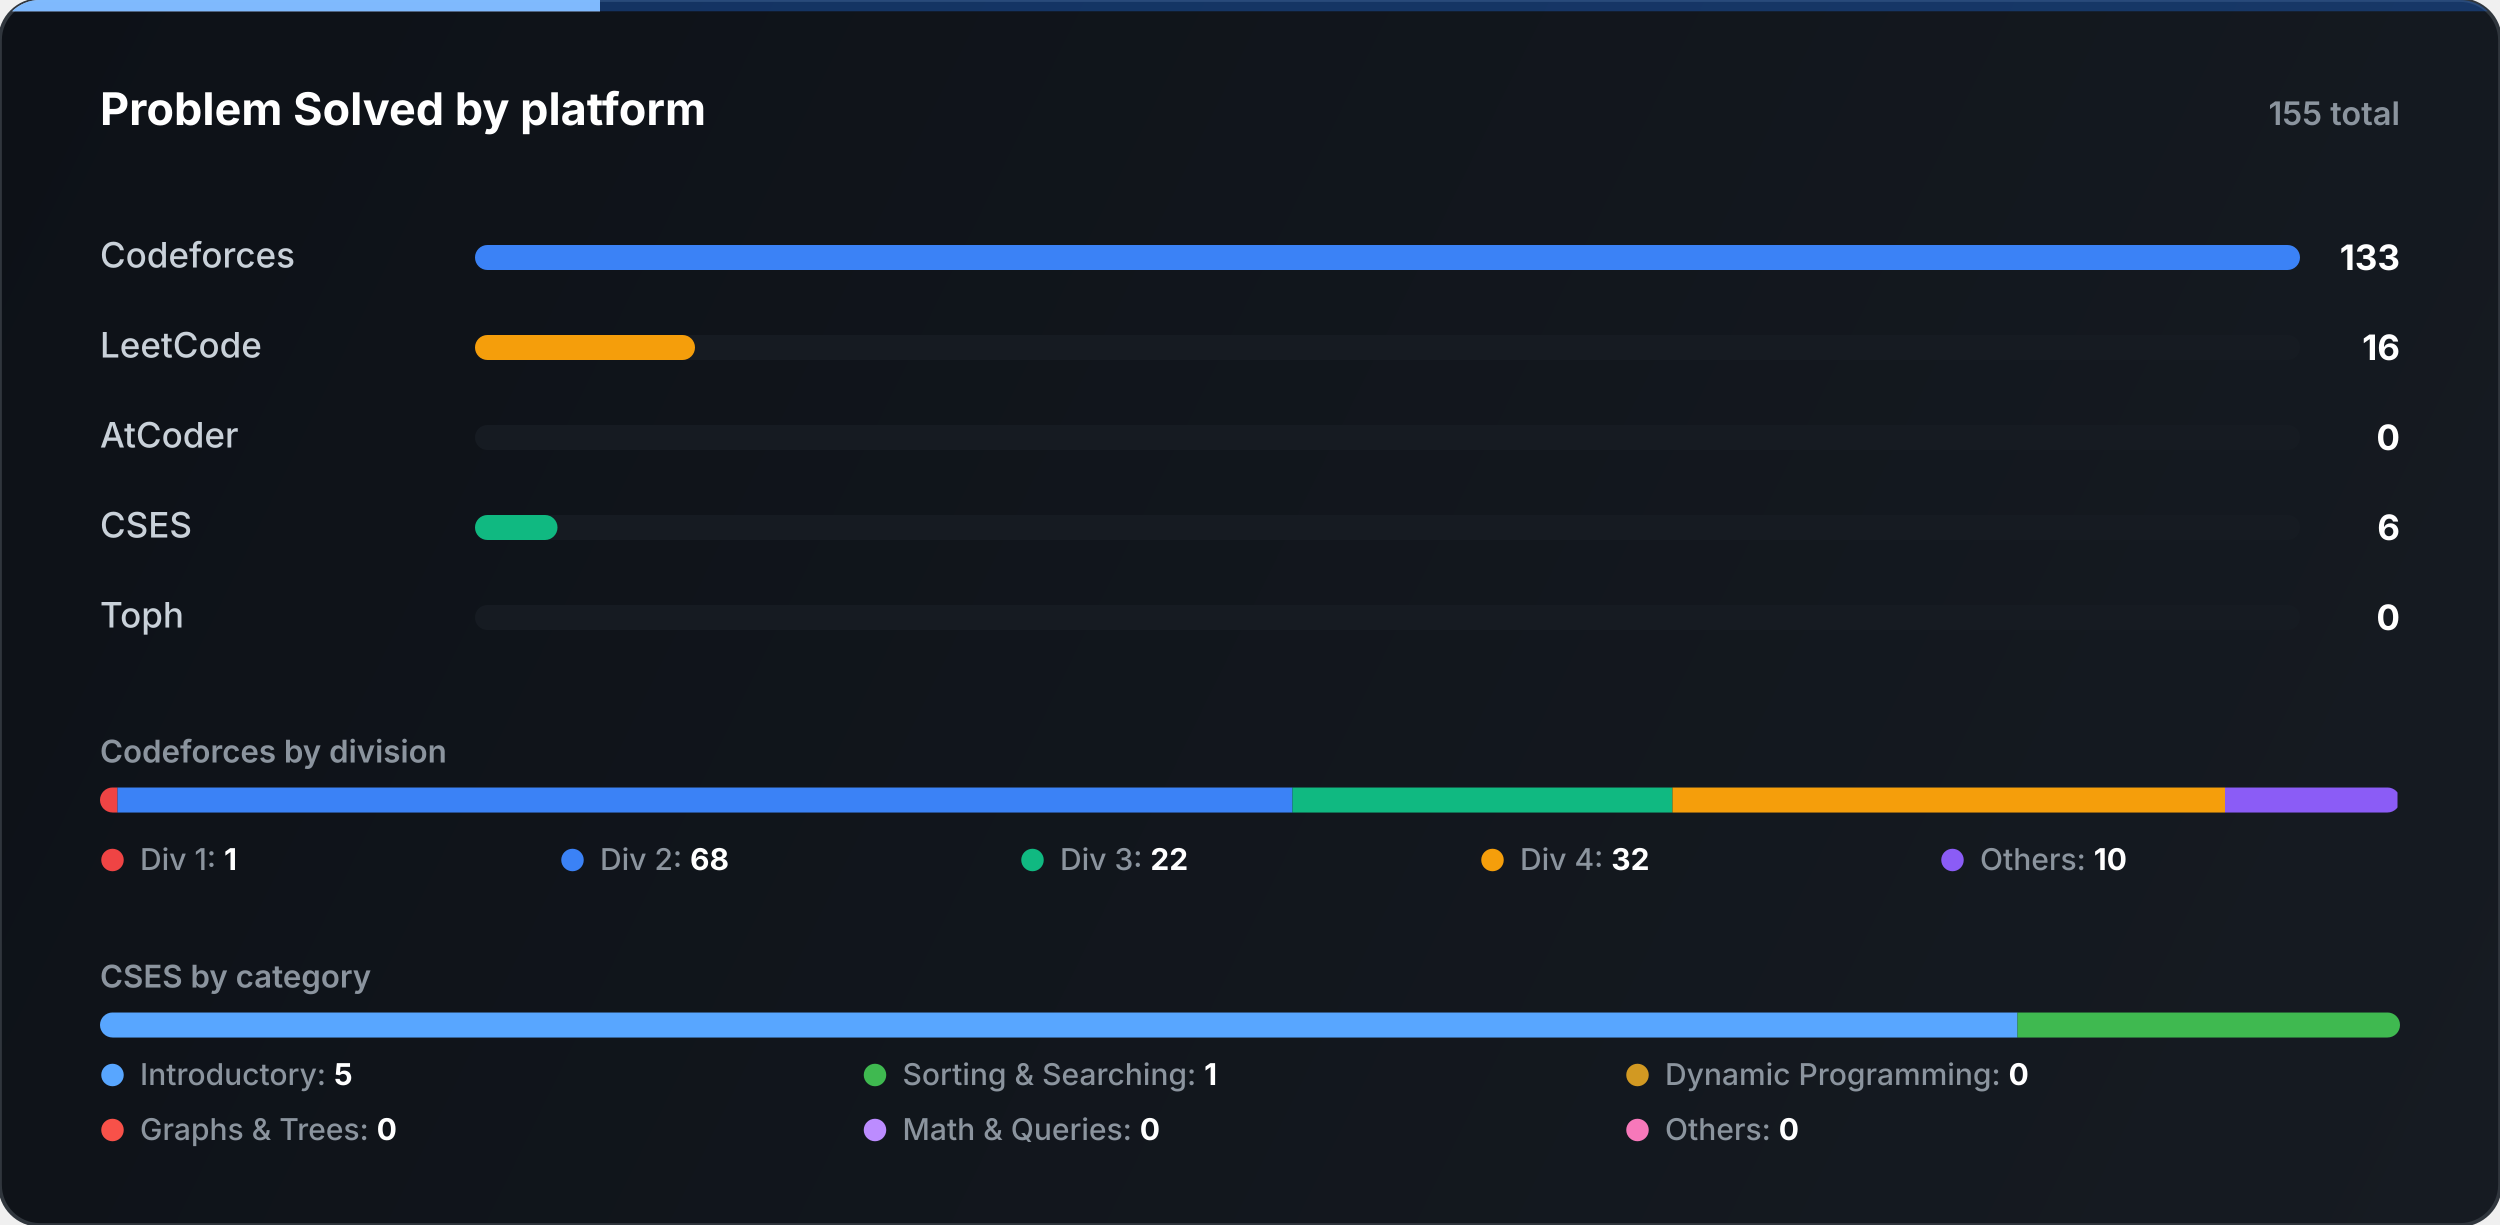
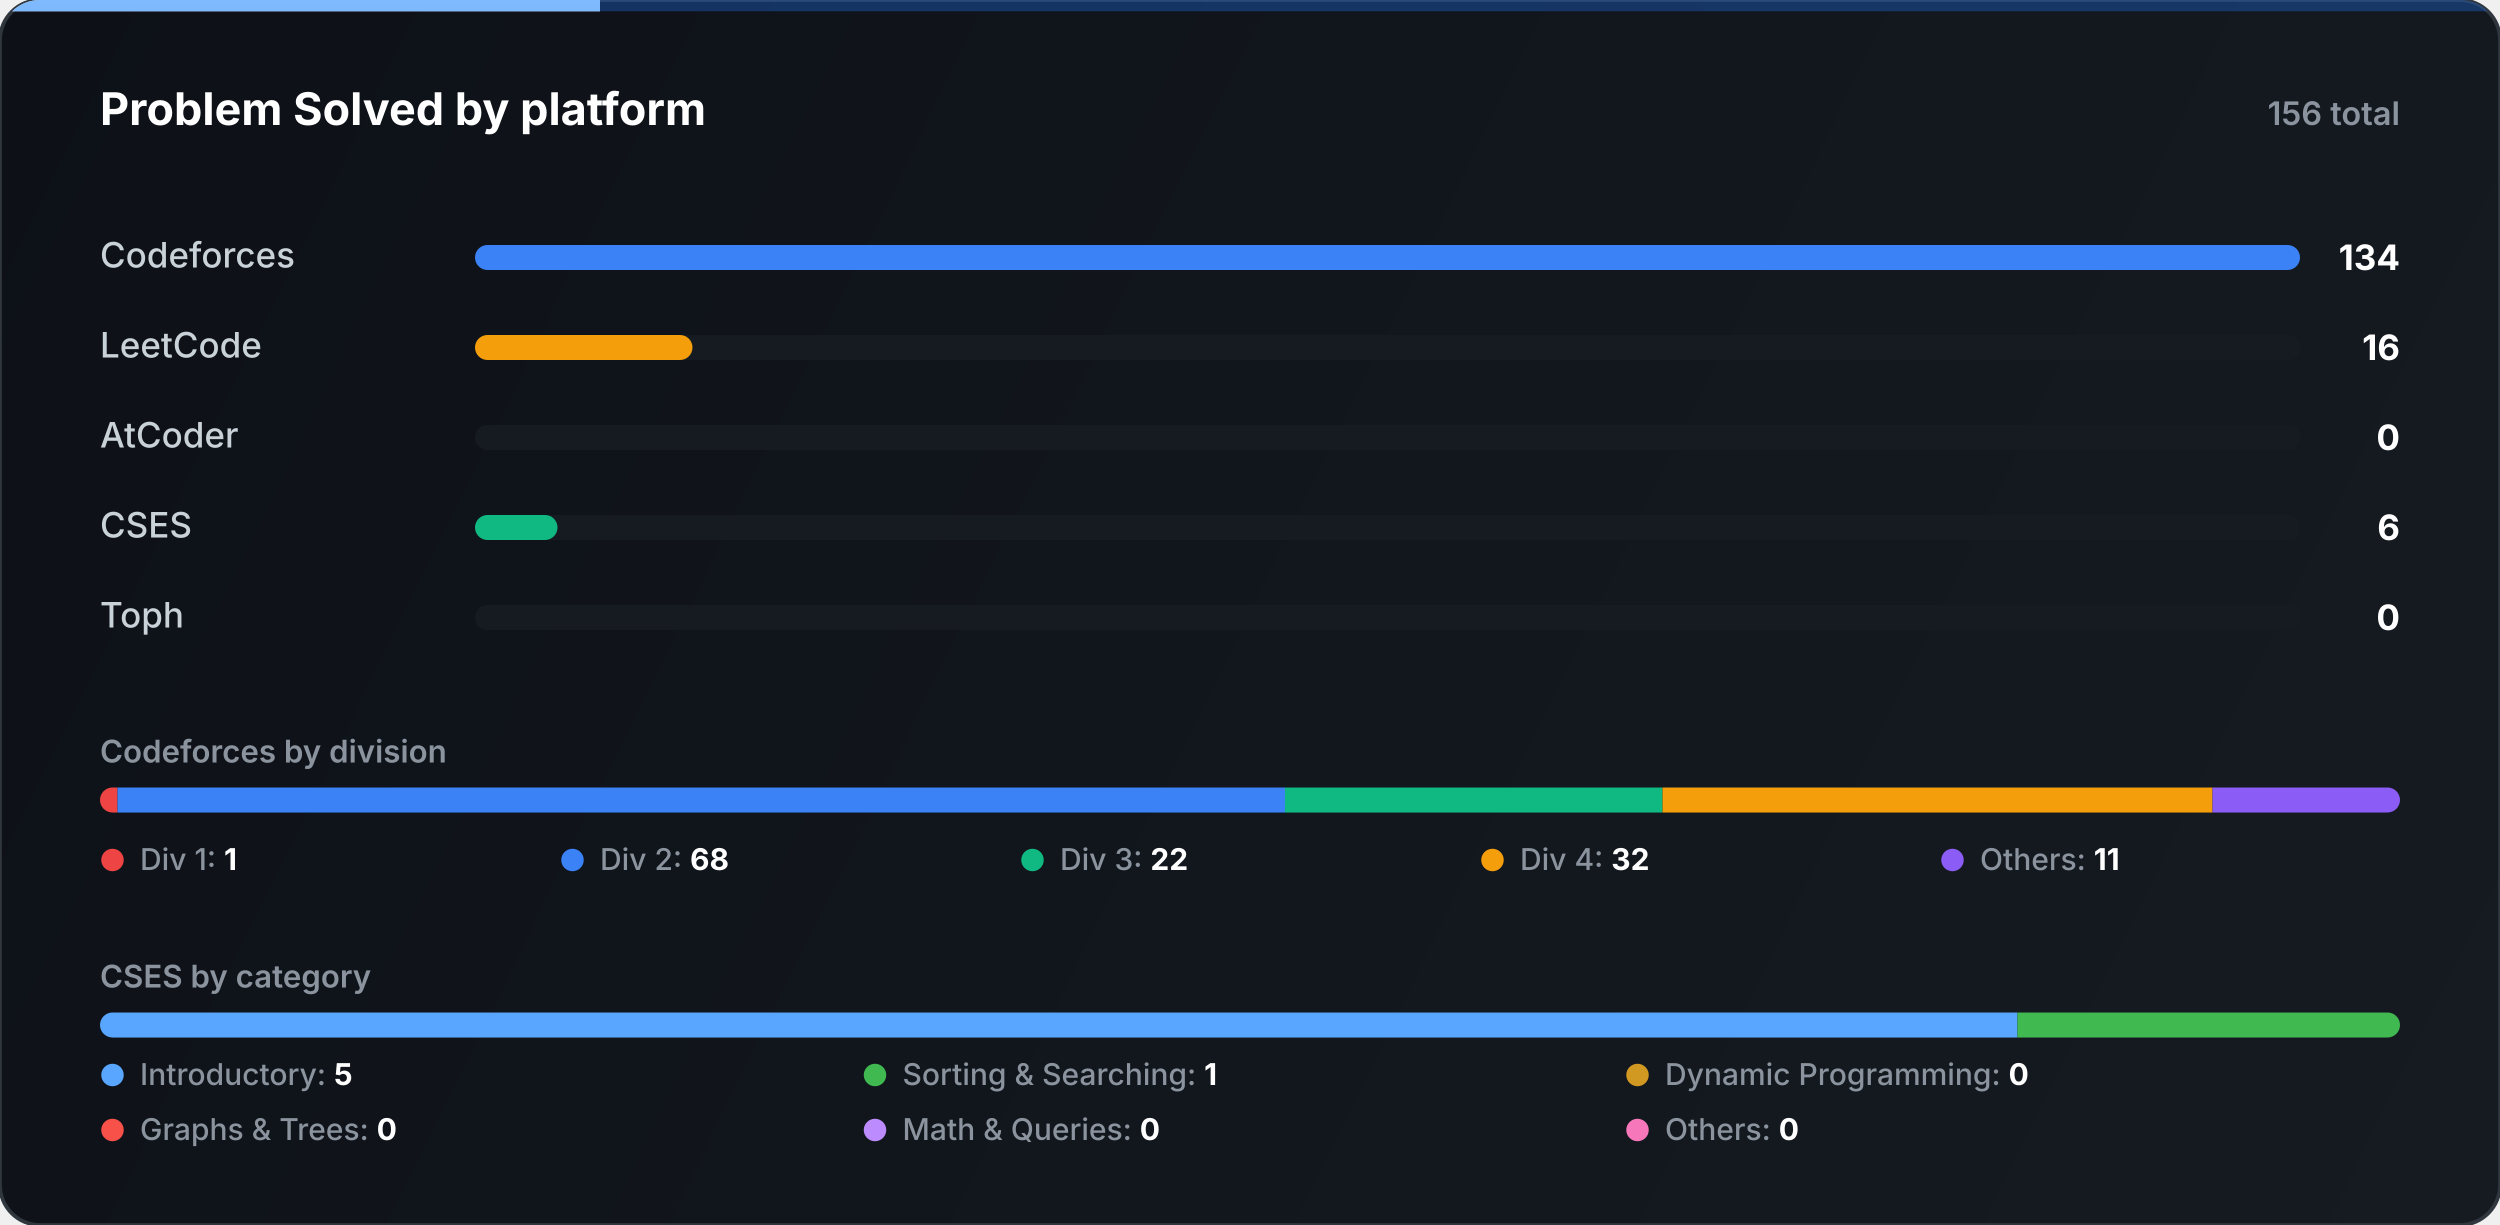
<svg xmlns="http://www.w3.org/2000/svg" width="1000" height="490" viewBox="0 0 1000 490" fill="none">
  <defs>
    <linearGradient id="ov-bg" x1="0" y1="0" x2="1000" y2="490" gradientUnits="userSpaceOnUse">
      <stop offset="0%" stop-color="#0d1117" />
      <stop offset="100%" stop-color="#161b22" />
    </linearGradient>
    <linearGradient id="ov-laser" x1="0%" y1="0%" x2="100%" y2="0%">
      <stop offset="0%" stop-color="#1f6feb" stop-opacity="0" />
      <stop offset="50%" stop-color="#58a6ff" stop-opacity="1" />
      <stop offset="100%" stop-color="#3fb950" stop-opacity="0" />
      <animate attributeName="x1" values="-100%; 100%" dur="4s" repeatCount="indefinite" />
      <animate attributeName="x2" values="0%; 200%" dur="4s" repeatCount="indefinite" />
    </linearGradient>
    <clipPath id="ov-card-clip">
      <rect width="1000" height="490" rx="16" />
    </clipPath>
    <clipPath id="cf-bar-clip">
      <rect x="0" y="0" width="920" height="10" rx="5" />
    </clipPath>
    <clipPath id="cses-bar-clip">
      <rect x="0" y="0" width="920" height="10" rx="5" />
    </clipPath>
  </defs>
  <rect width="1000" height="490" rx="16" fill="url(#ov-bg)" stroke="#30363d" stroke-width="1.5" />
  <g clip-path="url(#ov-card-clip)">
    <rect x="0" y="0" width="1000" height="4.5" fill="#1f6feb" fill-opacity="0.35" />
    <rect y="0" width="240" height="4.5" fill="#ffffff" fill-opacity="0.95">
      <animate attributeName="x" values="-240; 1000; -240" dur="3.2s" repeatCount="indefinite" />
    </rect>
    <rect y="0" width="240" height="4.5" fill="#58a6ff" fill-opacity="0.75">
      <animate attributeName="x" values="-240; 1000; -240" dur="3.2s" repeatCount="indefinite" />
    </rect>
  </g>
  <g transform="translate(40, 50)">
    <text x="0" y="0" font-family="-apple-system, BlinkMacSystemFont, Segoe UI, Inter, Helvetica, Arial, sans-serif" font-size="18" font-weight="700" fill="#ffffff">Problem Solved by platform</text>
-     <text x="920" y="0" text-anchor="end" font-family="-apple-system, BlinkMacSystemFont, Segoe UI, Inter, Helvetica, Arial, sans-serif" font-size="13" font-weight="600" fill="#8b949e">155 total</text>
+     <text x="920" y="0" text-anchor="end" font-family="-apple-system, BlinkMacSystemFont, Segoe UI, Inter, Helvetica, Arial, sans-serif" font-size="13" font-weight="600" fill="#8b949e">156 total</text>
  </g>
  <g transform="translate(40, 98)">
    <text x="0" y="9" font-family="-apple-system, BlinkMacSystemFont, Segoe UI, Inter, Helvetica, Arial, sans-serif" font-size="14" font-weight="500" fill="#c9d1d9">Codeforces</text>
    <rect x="150" y="0" width="730" height="10" rx="5" fill="#161b22" />
    <rect x="150" y="0" width="730" height="10" rx="5" fill="#3b82f6">
      <animate attributeName="width" from="0" to="730" dur="1.2s" fill="freeze" calcMode="spline" keySplines="0.25 0.1 0.25 1" />
    </rect>
-     <text x="920" y="10" text-anchor="end" font-family="-apple-system, BlinkMacSystemFont, Segoe UI, Inter, Helvetica, Arial, sans-serif" font-size="14" font-weight="700" fill="#ffffff">133</text>
+     <text x="920" y="10" text-anchor="end" font-family="-apple-system, BlinkMacSystemFont, Segoe UI, Inter, Helvetica, Arial, sans-serif" font-size="14" font-weight="700" fill="#ffffff">134</text>
  </g>
  <g transform="translate(40, 134)">
    <text x="0" y="9" font-family="-apple-system, BlinkMacSystemFont, Segoe UI, Inter, Helvetica, Arial, sans-serif" font-size="14" font-weight="500" fill="#c9d1d9">LeetCode</text>
    <rect x="150" y="0" width="730" height="10" rx="5" fill="#161b22" />
-     <rect x="150" y="0" width="88" height="10" rx="5" fill="#f59e0b">
-       <animate attributeName="width" from="0" to="88" dur="1.2s" fill="freeze" calcMode="spline" keySplines="0.25 0.1 0.25 1" />
+     <rect x="150" y="0" width="87" height="10" rx="5" fill="#f59e0b">
+       <animate attributeName="width" from="0" to="87" dur="1.2s" fill="freeze" calcMode="spline" keySplines="0.25 0.1 0.25 1" />
    </rect>
    <text x="920" y="10" text-anchor="end" font-family="-apple-system, BlinkMacSystemFont, Segoe UI, Inter, Helvetica, Arial, sans-serif" font-size="14" font-weight="700" fill="#ffffff">16</text>
  </g>
  <g transform="translate(40, 170)">
    <text x="0" y="9" font-family="-apple-system, BlinkMacSystemFont, Segoe UI, Inter, Helvetica, Arial, sans-serif" font-size="14" font-weight="500" fill="#c9d1d9">AtCoder</text>
    <rect x="150" y="0" width="730" height="10" rx="5" fill="#161b22" />
    <text x="920" y="10" text-anchor="end" font-family="-apple-system, BlinkMacSystemFont, Segoe UI, Inter, Helvetica, Arial, sans-serif" font-size="14" font-weight="700" fill="#ffffff">0</text>
  </g>
  <g transform="translate(40, 206)">
    <text x="0" y="9" font-family="-apple-system, BlinkMacSystemFont, Segoe UI, Inter, Helvetica, Arial, sans-serif" font-size="14" font-weight="500" fill="#c9d1d9">CSES</text>
    <rect x="150" y="0" width="730" height="10" rx="5" fill="#161b22" />
    <rect x="150" y="0" width="33" height="10" rx="5" fill="#10b981">
      <animate attributeName="width" from="0" to="33" dur="1.2s" fill="freeze" calcMode="spline" keySplines="0.25 0.1 0.25 1" />
    </rect>
    <text x="920" y="10" text-anchor="end" font-family="-apple-system, BlinkMacSystemFont, Segoe UI, Inter, Helvetica, Arial, sans-serif" font-size="14" font-weight="700" fill="#ffffff">6</text>
  </g>
  <g transform="translate(40, 242)">
    <text x="0" y="9" font-family="-apple-system, BlinkMacSystemFont, Segoe UI, Inter, Helvetica, Arial, sans-serif" font-size="14" font-weight="500" fill="#c9d1d9">Toph</text>
    <rect x="150" y="0" width="730" height="10" rx="5" fill="#161b22" />
    <text x="920" y="10" text-anchor="end" font-family="-apple-system, BlinkMacSystemFont, Segoe UI, Inter, Helvetica, Arial, sans-serif" font-size="14" font-weight="700" fill="#ffffff">0</text>
  </g>
  <g transform="translate(40, 305)">
    <text x="0" y="0" font-family="-apple-system, BlinkMacSystemFont, Segoe UI, Inter, Helvetica, Arial, sans-serif" font-size="12.5" font-weight="600" fill="#8b949e">Codeforces by division</text>
    <g transform="translate(0, 10)">
      <rect width="920" height="10" rx="5" fill="#161b22" />
      <g clip-path="url(#cf-bar-clip)">
        <rect x="0" y="0" width="7" height="10" fill="#ef4444" />
-         <rect x="7" y="0" width="470" height="10" fill="#3b82f6" />
-         <rect x="477" y="0" width="152" height="10" fill="#10b981" />
-         <rect x="629" y="0" width="221" height="10" fill="#f59e0b" />
-         <rect x="850" y="0" width="69" height="10" fill="#8b5cf6" />
+         <rect x="7" y="0" width="467" height="10" fill="#3b82f6" />
+         <rect x="474" y="0" width="151" height="10" fill="#10b981" />
+         <rect x="625" y="0" width="220" height="10" fill="#f59e0b" />
+         <rect x="845" y="0" width="76" height="10" fill="#8b5cf6" />
      </g>
    </g>
    <g transform="translate(0, 34)">
      <g transform="translate(0, 0)">
        <circle cx="5" cy="5" r="4.5" fill="#ef4444" />
        <text x="16" y="9" font-family="-apple-system, BlinkMacSystemFont, Segoe UI, Inter, Helvetica, Arial, sans-serif" font-size="12" font-weight="500" fill="#8b949e">Div 1: <tspan font-weight="700" fill="#ffffff">1</tspan>
        </text>
      </g>
      <g transform="translate(184, 0)">
        <circle cx="5" cy="5" r="4.5" fill="#3b82f6" />
        <text x="16" y="9" font-family="-apple-system, BlinkMacSystemFont, Segoe UI, Inter, Helvetica, Arial, sans-serif" font-size="12" font-weight="500" fill="#8b949e">Div 2: <tspan font-weight="700" fill="#ffffff">68</tspan>
        </text>
      </g>
      <g transform="translate(368, 0)">
        <circle cx="5" cy="5" r="4.5" fill="#10b981" />
        <text x="16" y="9" font-family="-apple-system, BlinkMacSystemFont, Segoe UI, Inter, Helvetica, Arial, sans-serif" font-size="12" font-weight="500" fill="#8b949e">Div 3: <tspan font-weight="700" fill="#ffffff">22</tspan>
        </text>
      </g>
      <g transform="translate(552, 0)">
        <circle cx="5" cy="5" r="4.5" fill="#f59e0b" />
        <text x="16" y="9" font-family="-apple-system, BlinkMacSystemFont, Segoe UI, Inter, Helvetica, Arial, sans-serif" font-size="12" font-weight="500" fill="#8b949e">Div 4: <tspan font-weight="700" fill="#ffffff">32</tspan>
        </text>
      </g>
      <g transform="translate(736, 0)">
        <circle cx="5" cy="5" r="4.5" fill="#8b5cf6" />
-         <text x="16" y="9" font-family="-apple-system, BlinkMacSystemFont, Segoe UI, Inter, Helvetica, Arial, sans-serif" font-size="12" font-weight="500" fill="#8b949e">Others: <tspan font-weight="700" fill="#ffffff">10</tspan>
+         <text x="16" y="9" font-family="-apple-system, BlinkMacSystemFont, Segoe UI, Inter, Helvetica, Arial, sans-serif" font-size="12" font-weight="500" fill="#8b949e">Others: <tspan font-weight="700" fill="#ffffff">11</tspan>
        </text>
      </g>
    </g>
  </g>
  <g transform="translate(40, 395)">
    <text x="0" y="0" font-family="-apple-system, BlinkMacSystemFont, Segoe UI, Inter, Helvetica, Arial, sans-serif" font-size="12.5" font-weight="600" fill="#8b949e">CSES by category</text>
    <g transform="translate(0, 10)">
      <rect width="920" height="10" rx="5" fill="#161b22" />
      <g clip-path="url(#cses-bar-clip)">
        <rect x="0" y="0" width="767" height="10" fill="#58a6ff" />
        <rect x="767" y="0" width="153" height="10" fill="#3fb950" />
      </g>
    </g>
    <g transform="translate(0, 30)">
      <g transform="translate(0, 0)">
        <circle cx="5" cy="5" r="4.5" fill="#58a6ff" />
        <text x="16" y="9" font-family="-apple-system, BlinkMacSystemFont, Segoe UI, Inter, Helvetica, Arial, sans-serif" font-size="12" font-weight="500" fill="#8b949e">Introductory: <tspan font-weight="700" fill="#ffffff">5</tspan>
        </text>
      </g>
      <g transform="translate(305, 0)">
        <circle cx="5" cy="5" r="4.5" fill="#3fb950" />
        <text x="16" y="9" font-family="-apple-system, BlinkMacSystemFont, Segoe UI, Inter, Helvetica, Arial, sans-serif" font-size="12" font-weight="500" fill="#8b949e">Sorting &amp; Searching: <tspan font-weight="700" fill="#ffffff">1</tspan>
        </text>
      </g>
      <g transform="translate(610, 0)">
        <circle cx="5" cy="5" r="4.5" fill="#d29922" />
        <text x="16" y="9" font-family="-apple-system, BlinkMacSystemFont, Segoe UI, Inter, Helvetica, Arial, sans-serif" font-size="12" font-weight="500" fill="#8b949e">Dynamic Programming: <tspan font-weight="700" fill="#ffffff">0</tspan>
        </text>
      </g>
      <g transform="translate(0, 22)">
        <circle cx="5" cy="5" r="4.5" fill="#f85149" />
        <text x="16" y="9" font-family="-apple-system, BlinkMacSystemFont, Segoe UI, Inter, Helvetica, Arial, sans-serif" font-size="12" font-weight="500" fill="#8b949e">Graphs &amp; Trees: <tspan font-weight="700" fill="#ffffff">0</tspan>
        </text>
      </g>
      <g transform="translate(305, 22)">
        <circle cx="5" cy="5" r="4.5" fill="#bc8cff" />
        <text x="16" y="9" font-family="-apple-system, BlinkMacSystemFont, Segoe UI, Inter, Helvetica, Arial, sans-serif" font-size="12" font-weight="500" fill="#8b949e">Math &amp; Queries: <tspan font-weight="700" fill="#ffffff">0</tspan>
        </text>
      </g>
      <g transform="translate(610, 22)">
        <circle cx="5" cy="5" r="4.5" fill="#f778ba" />
        <text x="16" y="9" font-family="-apple-system, BlinkMacSystemFont, Segoe UI, Inter, Helvetica, Arial, sans-serif" font-size="12" font-weight="500" fill="#8b949e">Others: <tspan font-weight="700" fill="#ffffff">0</tspan>
        </text>
      </g>
    </g>
  </g>
</svg>
